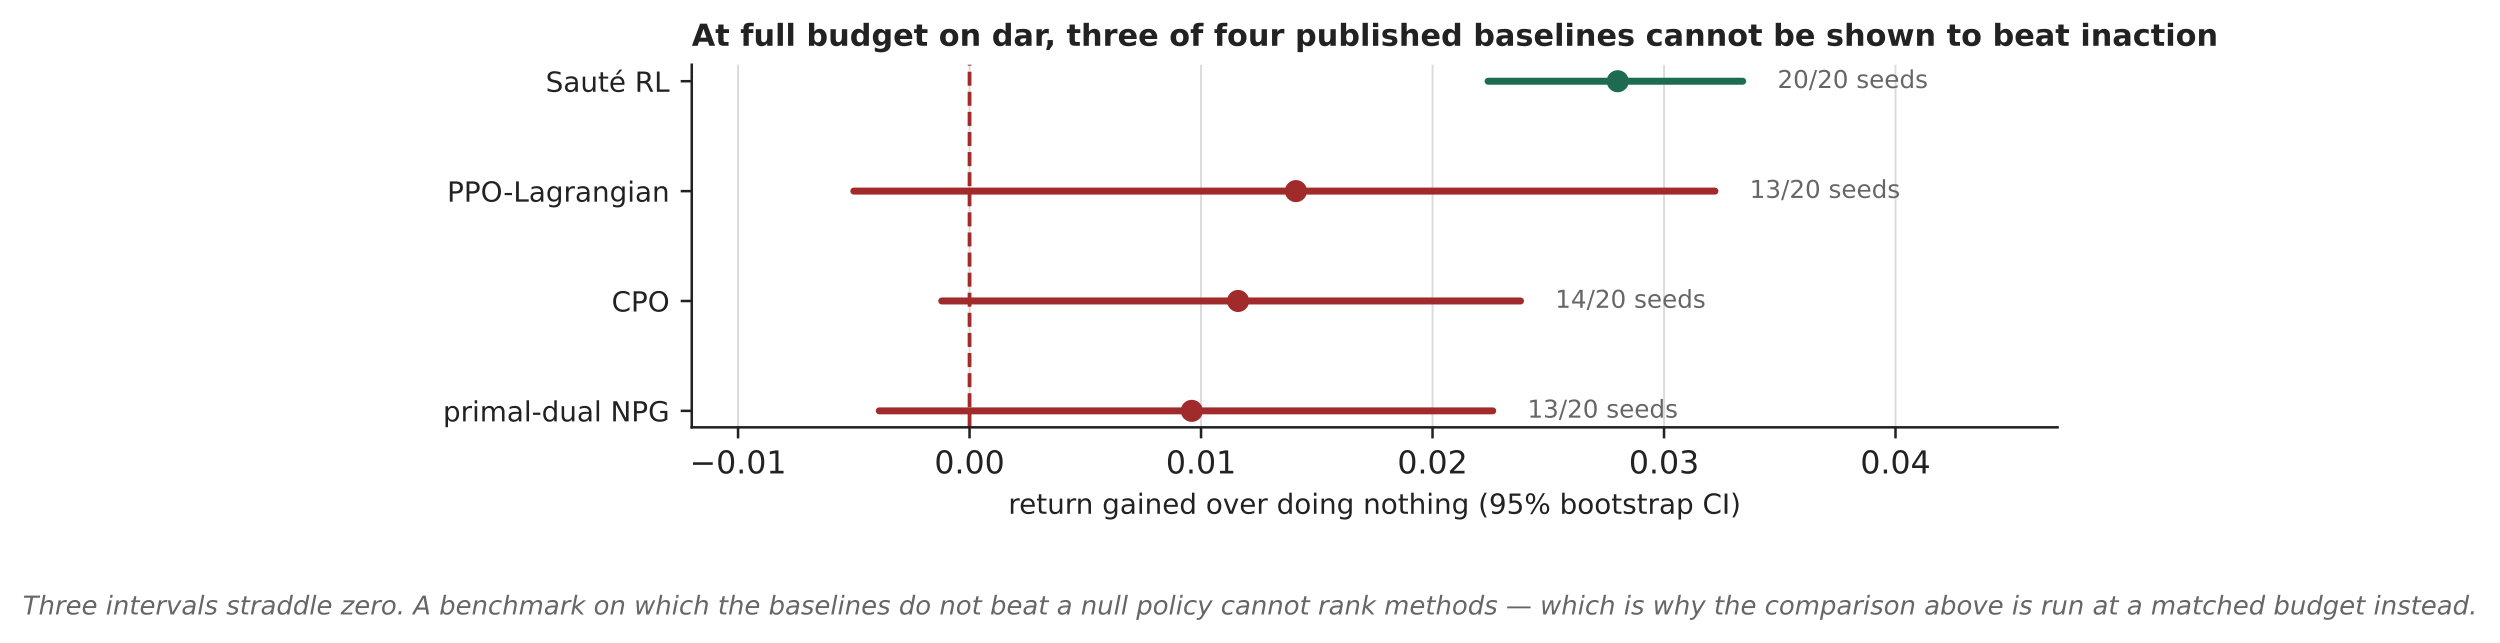
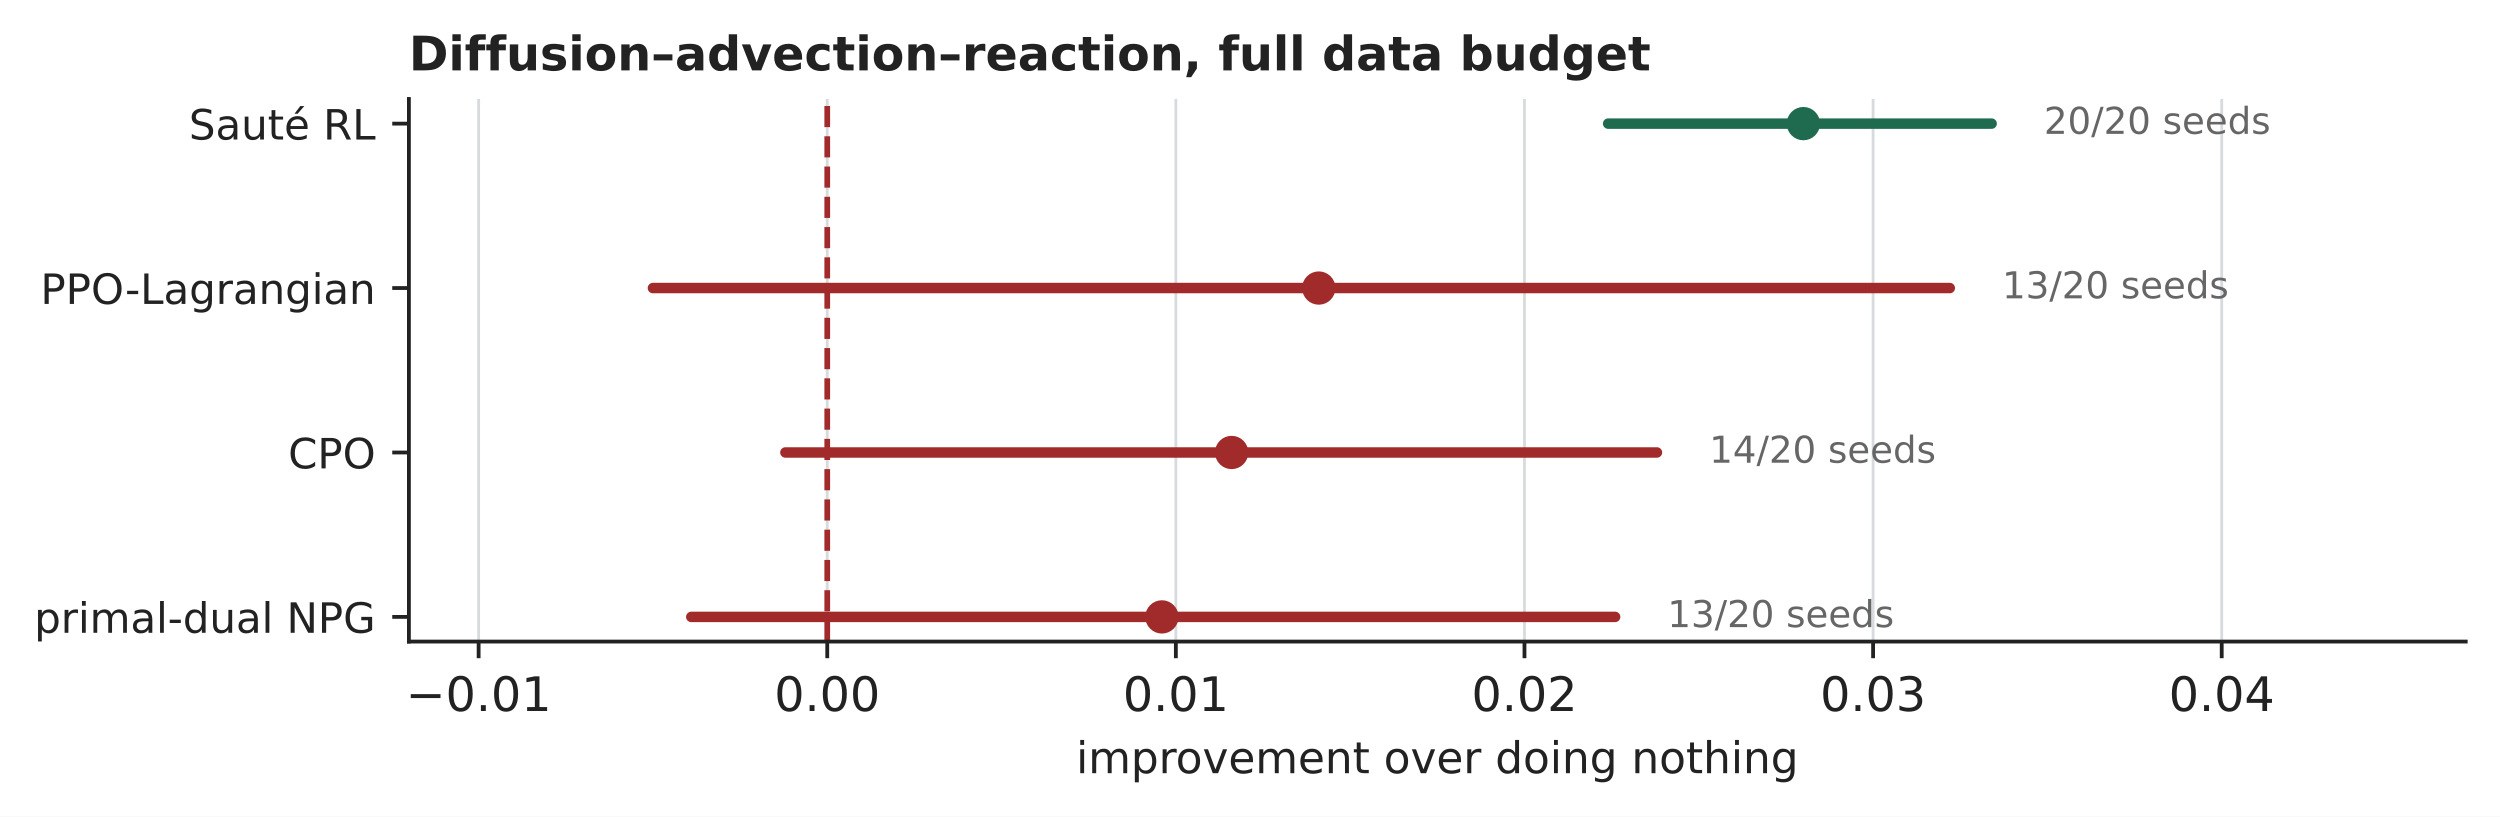
- <svg xmlns="http://www.w3.org/2000/svg" xmlns:xlink="http://www.w3.org/1999/xlink" width="791.281pt" height="203.4pt" viewBox="0 0 791.281 203.4" version="1.1">
+ <svg xmlns="http://www.w3.org/2000/svg" xmlns:xlink="http://www.w3.org/1999/xlink" width="525.429pt" height="171.62pt" viewBox="0 0 525.429 171.62" version="1.1">
  <defs>
    <style type="text/css">*{stroke-linejoin: round; stroke-linecap: butt}</style>
  </defs>
  <g id="figure_1">
    <g id="patch_1">
-       <path d="M 0 203.4  L 791.281 203.4  L 791.281 0  L 0 0  z " style="fill: #ffffff" />
+       <path d="M 0 171.62  L 525.429 171.62  L 525.429 0  L 0 0  z " style="fill: #ffffff" />
    </g>
    <g id="axes_1">
      <g id="patch_2">
-         <path d="M 218.95 135.255  L 651.24 135.255  L 651.24 20.494  L 218.95 20.494  z " style="fill: #ffffff" />
+         <path d="M 85.939 134.838  L 518.229 134.838  L 518.229 20.798  L 85.939 20.798  z " style="fill: #ffffff" />
      </g>
      <g id="matplotlib.axis_1">
        <g id="xtick_1">
          <g id="line2d_1">
-             <path d="M 233.604 135.255  L 233.604 20.494  " clip-path="url(#p0182bd4346)" style="fill: none; stroke: #c8ccd0; stroke-opacity: 0.7; stroke-width: 0.6; stroke-linecap: square" />
+             <path d="M 100.593 134.838  L 100.593 20.798  " clip-path="url(#pfebd883521)" style="fill: none; stroke: #c8ccd0; stroke-opacity: 0.7; stroke-width: 0.6; stroke-linecap: square" />
          </g>
          <g id="line2d_2">
            <defs>
-               <path id="m3c6bbbdb18" d="M 0 0  L 0 3.5  " style="stroke: #222222; stroke-width: 0.8" />
+               <path id="meab6dee33b" d="M 0 0  L 0 3.5  " style="stroke: #222222; stroke-width: 0.8" />
            </defs>
            <g>
-               <use xlink:href="#m3c6bbbdb18" x="233.604" y="135.255" style="fill: #222222; stroke: #222222; stroke-width: 0.8" />
+               <use xlink:href="#meab6dee33b" x="100.593" y="134.838" style="fill: #222222; stroke: #222222; stroke-width: 0.8" />
            </g>
          </g>
          <g id="text_1">
-             <text style="fill: #222222; font: 10px 'DejaVu Sans'; text-anchor: middle" x="233.604" y="149.853" transform="rotate(-0 233.6043 149.8529)">−0.01</text>
+             <text style="fill: #222222; font: 10px 'DejaVu Sans'; text-anchor: middle" x="100.593" y="149.437" transform="rotate(-0 100.5931 149.4369)">−0.01</text>
          </g>
        </g>
        <g id="xtick_2">
          <g id="line2d_3">
-             <path d="M 306.874 135.255  L 306.874 20.494  " clip-path="url(#p0182bd4346)" style="fill: none; stroke: #c8ccd0; stroke-opacity: 0.7; stroke-width: 0.6; stroke-linecap: square" />
+             <path d="M 173.863 134.838  L 173.863 20.798  " clip-path="url(#pfebd883521)" style="fill: none; stroke: #c8ccd0; stroke-opacity: 0.7; stroke-width: 0.6; stroke-linecap: square" />
          </g>
          <g id="line2d_4">
            <g>
-               <use xlink:href="#m3c6bbbdb18" x="306.874" y="135.255" style="fill: #222222; stroke: #222222; stroke-width: 0.8" />
+               <use xlink:href="#meab6dee33b" x="173.863" y="134.838" style="fill: #222222; stroke: #222222; stroke-width: 0.8" />
            </g>
          </g>
          <g id="text_2">
-             <text style="fill: #222222; font: 10px 'DejaVu Sans'; text-anchor: middle" x="306.874" y="149.853" transform="rotate(-0 306.8738 149.8529)">0.00</text>
+             <text style="fill: #222222; font: 10px 'DejaVu Sans'; text-anchor: middle" x="173.863" y="149.437" transform="rotate(-0 173.8626 149.4369)">0.00</text>
          </g>
        </g>
        <g id="xtick_3">
          <g id="line2d_5">
-             <path d="M 380.143 135.255  L 380.143 20.494  " clip-path="url(#p0182bd4346)" style="fill: none; stroke: #c8ccd0; stroke-opacity: 0.7; stroke-width: 0.6; stroke-linecap: square" />
+             <path d="M 247.132 134.838  L 247.132 20.798  " clip-path="url(#pfebd883521)" style="fill: none; stroke: #c8ccd0; stroke-opacity: 0.7; stroke-width: 0.6; stroke-linecap: square" />
          </g>
          <g id="line2d_6">
            <g>
-               <use xlink:href="#m3c6bbbdb18" x="380.143" y="135.255" style="fill: #222222; stroke: #222222; stroke-width: 0.8" />
+               <use xlink:href="#meab6dee33b" x="247.132" y="134.838" style="fill: #222222; stroke: #222222; stroke-width: 0.8" />
            </g>
          </g>
          <g id="text_3">
-             <text style="fill: #222222; font: 10px 'DejaVu Sans'; text-anchor: middle" x="380.143" y="149.853" transform="rotate(-0 380.1433 149.8529)">0.01</text>
+             <text style="fill: #222222; font: 10px 'DejaVu Sans'; text-anchor: middle" x="247.132" y="149.437" transform="rotate(-0 247.1321 149.4369)">0.01</text>
          </g>
        </g>
        <g id="xtick_4">
          <g id="line2d_7">
-             <path d="M 453.413 135.255  L 453.413 20.494  " clip-path="url(#p0182bd4346)" style="fill: none; stroke: #c8ccd0; stroke-opacity: 0.7; stroke-width: 0.6; stroke-linecap: square" />
+             <path d="M 320.402 134.838  L 320.402 20.798  " clip-path="url(#pfebd883521)" style="fill: none; stroke: #c8ccd0; stroke-opacity: 0.7; stroke-width: 0.6; stroke-linecap: square" />
          </g>
          <g id="line2d_8">
            <g>
-               <use xlink:href="#m3c6bbbdb18" x="453.413" y="135.255" style="fill: #222222; stroke: #222222; stroke-width: 0.8" />
+               <use xlink:href="#meab6dee33b" x="320.402" y="134.838" style="fill: #222222; stroke: #222222; stroke-width: 0.8" />
            </g>
          </g>
          <g id="text_4">
-             <text style="fill: #222222; font: 10px 'DejaVu Sans'; text-anchor: middle" x="453.413" y="149.853" transform="rotate(-0 453.4128 149.8529)">0.02</text>
+             <text style="fill: #222222; font: 10px 'DejaVu Sans'; text-anchor: middle" x="320.402" y="149.437" transform="rotate(-0 320.4016 149.4369)">0.02</text>
          </g>
        </g>
        <g id="xtick_5">
          <g id="line2d_9">
-             <path d="M 526.682 135.255  L 526.682 20.494  " clip-path="url(#p0182bd4346)" style="fill: none; stroke: #c8ccd0; stroke-opacity: 0.7; stroke-width: 0.6; stroke-linecap: square" />
+             <path d="M 393.671 134.838  L 393.671 20.798  " clip-path="url(#pfebd883521)" style="fill: none; stroke: #c8ccd0; stroke-opacity: 0.7; stroke-width: 0.6; stroke-linecap: square" />
          </g>
          <g id="line2d_10">
            <g>
-               <use xlink:href="#m3c6bbbdb18" x="526.682" y="135.255" style="fill: #222222; stroke: #222222; stroke-width: 0.8" />
+               <use xlink:href="#meab6dee33b" x="393.671" y="134.838" style="fill: #222222; stroke: #222222; stroke-width: 0.8" />
            </g>
          </g>
          <g id="text_5">
-             <text style="fill: #222222; font: 10px 'DejaVu Sans'; text-anchor: middle" x="526.682" y="149.853" transform="rotate(-0 526.6823 149.8529)">0.03</text>
+             <text style="fill: #222222; font: 10px 'DejaVu Sans'; text-anchor: middle" x="393.671" y="149.437" transform="rotate(-0 393.6711 149.4369)">0.03</text>
          </g>
        </g>
        <g id="xtick_6">
          <g id="line2d_11">
-             <path d="M 599.952 135.255  L 599.952 20.494  " clip-path="url(#p0182bd4346)" style="fill: none; stroke: #c8ccd0; stroke-opacity: 0.7; stroke-width: 0.6; stroke-linecap: square" />
+             <path d="M 466.941 134.838  L 466.941 20.798  " clip-path="url(#pfebd883521)" style="fill: none; stroke: #c8ccd0; stroke-opacity: 0.7; stroke-width: 0.6; stroke-linecap: square" />
          </g>
          <g id="line2d_12">
            <g>
-               <use xlink:href="#m3c6bbbdb18" x="599.952" y="135.255" style="fill: #222222; stroke: #222222; stroke-width: 0.8" />
+               <use xlink:href="#meab6dee33b" x="466.941" y="134.838" style="fill: #222222; stroke: #222222; stroke-width: 0.8" />
            </g>
          </g>
          <g id="text_6">
-             <text style="fill: #222222; font: 10px 'DejaVu Sans'; text-anchor: middle" x="599.952" y="149.853" transform="rotate(-0 599.9518 149.8529)">0.04</text>
+             <text style="fill: #222222; font: 10px 'DejaVu Sans'; text-anchor: middle" x="466.941" y="149.437" transform="rotate(-0 466.9406 149.4369)">0.04</text>
          </g>
        </g>
        <g id="text_7">
-           <text style="fill: #222222; font: 8.8px 'DejaVu Sans'; text-anchor: middle" x="435.095" y="162.619" transform="rotate(-0 435.0954 162.6192)">return gained over doing nothing  (95% bootstrap CI)</text>
+           <text style="fill: #222222; font: 9.2px 'DejaVu Sans'; text-anchor: middle" x="302.084" y="162.507" transform="rotate(-0 302.0842 162.5071)">improvement over doing nothing</text>
        </g>
      </g>
      <g id="matplotlib.axis_2">
        <g id="ytick_1">
          <g id="line2d_13">
            <defs>
-               <path id="m54fba467c6" d="M 0 0  L -3.5 0  " style="stroke: #222222; stroke-width: 0.8" />
+               <path id="m3bd2b07742" d="M 0 0  L -3.5 0  " style="stroke: #222222; stroke-width: 0.8" />
            </defs>
            <g>
-               <use xlink:href="#m54fba467c6" x="218.95" y="25.711" style="fill: #222222; stroke: #222222; stroke-width: 0.8" />
+               <use xlink:href="#m3bd2b07742" x="85.939" y="25.982" style="fill: #222222; stroke: #222222; stroke-width: 0.8" />
            </g>
          </g>
          <g id="text_8">
-             <text style="fill: #222222; font: 8.8px 'DejaVu Sans'; text-anchor: end" x="211.95" y="29.054" transform="rotate(-0 211.9504 29.05418)">Sauté RL</text>
+             <text style="fill: #222222; font: 8.8px 'DejaVu Sans'; text-anchor: end" x="78.939" y="29.325" transform="rotate(-0 78.93925 29.32539)">Sauté RL</text>
          </g>
        </g>
        <g id="ytick_2">
          <g id="line2d_14">
            <g>
-               <use xlink:href="#m54fba467c6" x="218.95" y="60.487" style="fill: #222222; stroke: #222222; stroke-width: 0.8" />
+               <use xlink:href="#m3bd2b07742" x="85.939" y="60.54" style="fill: #222222; stroke: #222222; stroke-width: 0.8" />
            </g>
          </g>
          <g id="text_9">
-             <text style="fill: #222222; font: 8.8px 'DejaVu Sans'; text-anchor: end" x="211.95" y="63.83" transform="rotate(-0 211.9504 63.82993)">PPO-Lagrangian</text>
+             <text style="fill: #222222; font: 8.8px 'DejaVu Sans'; text-anchor: end" x="78.939" y="63.883" transform="rotate(-0 78.93925 63.88296)">PPO-Lagrangian</text>
          </g>
        </g>
        <g id="ytick_3">
          <g id="line2d_15">
            <g>
-               <use xlink:href="#m54fba467c6" x="218.95" y="95.262" style="fill: #222222; stroke: #222222; stroke-width: 0.8" />
+               <use xlink:href="#m3bd2b07742" x="85.939" y="95.097" style="fill: #222222; stroke: #222222; stroke-width: 0.8" />
            </g>
          </g>
          <g id="text_10">
-             <text style="fill: #222222; font: 8.8px 'DejaVu Sans'; text-anchor: end" x="211.95" y="98.606" transform="rotate(-0 211.9504 98.60569)">CPO</text>
+             <text style="fill: #222222; font: 8.8px 'DejaVu Sans'; text-anchor: end" x="78.939" y="98.441" transform="rotate(-0 78.93925 98.44054)">CPO</text>
          </g>
        </g>
        <g id="ytick_4">
          <g id="line2d_16">
            <g>
-               <use xlink:href="#m54fba467c6" x="218.95" y="130.038" style="fill: #222222; stroke: #222222; stroke-width: 0.8" />
+               <use xlink:href="#m3bd2b07742" x="85.939" y="129.655" style="fill: #222222; stroke: #222222; stroke-width: 0.8" />
            </g>
          </g>
          <g id="text_11">
-             <text style="fill: #222222; font: 8.8px 'DejaVu Sans'; text-anchor: end" x="211.95" y="133.381" transform="rotate(-0 211.9504 133.3814)">primal-dual NPG</text>
+             <text style="fill: #222222; font: 8.8px 'DejaVu Sans'; text-anchor: end" x="78.939" y="132.998" transform="rotate(-0 78.93925 132.9981)">primal-dual NPG</text>
          </g>
        </g>
      </g>
      <g id="line2d_17">
-         <path d="M 470.997 25.711  L 551.594 25.711  " clip-path="url(#p0182bd4346)" style="fill: none; stroke: #1f6b4f; stroke-width: 2.2; stroke-linecap: round" />
+         <path d="M 337.986 25.982  L 418.583 25.982  " clip-path="url(#pfebd883521)" style="fill: none; stroke: #1f6b4f; stroke-width: 2.2; stroke-linecap: round" />
      </g>
      <g id="line2d_18">
-         <path d="M 270.239 60.487  L 542.802 60.487  " clip-path="url(#p0182bd4346)" style="fill: none; stroke: #a12a2a; stroke-width: 2.2; stroke-linecap: round" />
+         <path d="M 137.228 60.54  L 409.79 60.54  " clip-path="url(#pfebd883521)" style="fill: none; stroke: #a12a2a; stroke-width: 2.2; stroke-linecap: round" />
      </g>
      <g id="line2d_19">
-         <path d="M 298.081 95.262  L 481.255 95.262  " clip-path="url(#p0182bd4346)" style="fill: none; stroke: #a12a2a; stroke-width: 2.2; stroke-linecap: round" />
+         <path d="M 165.07 95.097  L 348.244 95.097  " clip-path="url(#pfebd883521)" style="fill: none; stroke: #a12a2a; stroke-width: 2.2; stroke-linecap: round" />
      </g>
      <g id="line2d_20">
-         <path d="M 278.299 130.038  L 472.463 130.038  " clip-path="url(#p0182bd4346)" style="fill: none; stroke: #a12a2a; stroke-width: 2.2; stroke-linecap: round" />
+         <path d="M 145.288 129.655  L 339.452 129.655  " clip-path="url(#pfebd883521)" style="fill: none; stroke: #a12a2a; stroke-width: 2.2; stroke-linecap: round" />
      </g>
      <g id="line2d_21">
-         <path d="M 306.874 135.255  L 306.874 20.494  " clip-path="url(#p0182bd4346)" style="fill: none; stroke-dasharray: 4.44,1.92; stroke-dashoffset: 0; stroke: #a12a2a; stroke-width: 1.2" />
+         <path d="M 173.863 134.838  L 173.863 20.798  " clip-path="url(#pfebd883521)" style="fill: none; stroke-dasharray: 4.44,1.92; stroke-dashoffset: 0; stroke: #a12a2a; stroke-width: 1.2" />
      </g>
      <g id="patch_3">
-         <path d="M 218.95 135.255  L 218.95 20.494  " style="fill: none; stroke: #222222; stroke-width: 0.8; stroke-linejoin: miter; stroke-linecap: square" />
+         <path d="M 85.939 134.838  L 85.939 20.798  " style="fill: none; stroke: #222222; stroke-width: 0.8; stroke-linejoin: miter; stroke-linecap: square" />
      </g>
      <g id="patch_4">
-         <path d="M 218.95 135.255  L 651.24 135.255  " style="fill: none; stroke: #222222; stroke-width: 0.8; stroke-linejoin: miter; stroke-linecap: square" />
+         <path d="M 85.939 134.838  L 518.229 134.838  " style="fill: none; stroke: #222222; stroke-width: 0.8; stroke-linejoin: miter; stroke-linecap: square" />
      </g>
      <g id="line2d_22">
        <defs>
-           <path id="m79c9fcde3b" d="M 0 3  C 0.796 3 1.559 2.684 2.121 2.121  C 2.684 1.559 3 0.796 3 0  C 3 -0.796 2.684 -1.559 2.121 -2.121  C 1.559 -2.684 0.796 -3 0 -3  C -0.796 -3 -1.559 -2.684 -2.121 -2.121  C -2.684 -1.559 -3 -0.796 -3 0  C -3 0.796 -2.684 1.559 -2.121 2.121  C -1.559 2.684 -0.796 3 0 3  z " style="stroke: #1f6b4f" />
+           <path id="mc3a0c4dcae" d="M 0 3  C 0.796 3 1.559 2.684 2.121 2.121  C 2.684 1.559 3 0.796 3 0  C 3 -0.796 2.684 -1.559 2.121 -2.121  C 1.559 -2.684 0.796 -3 0 -3  C -0.796 -3 -1.559 -2.684 -2.121 -2.121  C -2.684 -1.559 -3 -0.796 -3 0  C -3 0.796 -2.684 1.559 -2.121 2.121  C -1.559 2.684 -0.796 3 0 3  z " style="stroke: #1f6b4f" />
        </defs>
-         <g clip-path="url(#p0182bd4346)">
-           <use xlink:href="#m79c9fcde3b" x="512.028" y="25.711" style="fill: #1f6b4f; stroke: #1f6b4f" />
+         <g clip-path="url(#pfebd883521)">
+           <use xlink:href="#mc3a0c4dcae" x="379.017" y="25.982" style="fill: #1f6b4f; stroke: #1f6b4f" />
        </g>
      </g>
      <g id="text_12">
-         <text style="fill: #666666; font: 7.8px 'DejaVu Sans'; text-anchor: start" x="562.584" y="27.863" transform="rotate(-0 562.5843 27.86318)">20/20 seeds</text>
+         <text style="fill: #666666; font: 7.8px 'DejaVu Sans'; text-anchor: start" x="429.573" y="28.134" transform="rotate(-0 429.5732 28.13439)">20/20 seeds</text>
      </g>
      <g id="line2d_23">
        <defs>
-           <path id="m23e31773b4" d="M 0 3  C 0.796 3 1.559 2.684 2.121 2.121  C 2.684 1.559 3 0.796 3 0  C 3 -0.796 2.684 -1.559 2.121 -2.121  C 1.559 -2.684 0.796 -3 0 -3  C -0.796 -3 -1.559 -2.684 -2.121 -2.121  C -2.684 -1.559 -3 -0.796 -3 0  C -3 0.796 -2.684 1.559 -2.121 2.121  C -1.559 2.684 -0.796 3 0 3  z " style="stroke: #a12a2a" />
+           <path id="m6ff3c56561" d="M 0 3  C 0.796 3 1.559 2.684 2.121 2.121  C 2.684 1.559 3 0.796 3 0  C 3 -0.796 2.684 -1.559 2.121 -2.121  C 1.559 -2.684 0.796 -3 0 -3  C -0.796 -3 -1.559 -2.684 -2.121 -2.121  C -2.684 -1.559 -3 -0.796 -3 0  C -3 0.796 -2.684 1.559 -2.121 2.121  C -1.559 2.684 -0.796 3 0 3  z " style="stroke: #a12a2a" />
        </defs>
-         <g clip-path="url(#p0182bd4346)">
-           <use xlink:href="#m23e31773b4" x="410.184" y="60.487" style="fill: #a12a2a; stroke: #a12a2a" />
+         <g clip-path="url(#pfebd883521)">
+           <use xlink:href="#m6ff3c56561" x="277.173" y="60.54" style="fill: #a12a2a; stroke: #a12a2a" />
        </g>
      </g>
      <g id="text_13">
-         <text style="fill: #666666; font: 7.8px 'DejaVu Sans'; text-anchor: start" x="553.792" y="62.639" transform="rotate(-0 553.792 62.63893)">13/20 seeds</text>
+         <text style="fill: #666666; font: 7.8px 'DejaVu Sans'; text-anchor: start" x="420.781" y="62.692" transform="rotate(-0 420.7808 62.69196)">13/20 seeds</text>
      </g>
      <g id="line2d_24">
-         <g clip-path="url(#p0182bd4346)">
-           <use xlink:href="#m23e31773b4" x="391.866" y="95.262" style="fill: #a12a2a; stroke: #a12a2a" />
+         <g clip-path="url(#pfebd883521)">
+           <use xlink:href="#m6ff3c56561" x="258.855" y="95.097" style="fill: #a12a2a; stroke: #a12a2a" />
        </g>
      </g>
      <g id="text_14">
-         <text style="fill: #666666; font: 7.8px 'DejaVu Sans'; text-anchor: start" x="492.246" y="97.415" transform="rotate(-0 492.2456 97.41469)">14/20 seeds</text>
+         <text style="fill: #666666; font: 7.8px 'DejaVu Sans'; text-anchor: start" x="359.234" y="97.25" transform="rotate(-0 359.2345 97.24954)">14/20 seeds</text>
      </g>
      <g id="line2d_25">
-         <g clip-path="url(#p0182bd4346)">
-           <use xlink:href="#m23e31773b4" x="377.213" y="130.038" style="fill: #a12a2a; stroke: #a12a2a" />
+         <g clip-path="url(#pfebd883521)">
+           <use xlink:href="#m6ff3c56561" x="244.201" y="129.655" style="fill: #a12a2a; stroke: #a12a2a" />
        </g>
      </g>
      <g id="text_15">
-         <text style="fill: #666666; font: 7.8px 'DejaVu Sans'; text-anchor: start" x="483.453" y="132.19" transform="rotate(-0 483.4533 132.1904)">13/20 seeds</text>
+         <text style="fill: #666666; font: 7.8px 'DejaVu Sans'; text-anchor: start" x="350.442" y="131.807" transform="rotate(-0 350.4421 131.8071)">13/20 seeds</text>
      </g>
      <g id="text_16">
-         <text style="fill: #222222; font: 700 9.6px 'DejaVu Sans'; text-anchor: start" x="218.95" y="14.495" transform="rotate(-0 218.9504 14.4945)">At full budget on dar, three of four published baselines cannot be shown to beat inaction</text>
-       </g>
-     </g>
-     <g id="text_17">
-       <text style="fill: #666666; font: italic 8.2px 'DejaVu Sans'; text-anchor: middle" x="395.64" y="194.494" transform="rotate(-0 395.6404 194.4945)">Three intervals straddle zero. A benchmark on which the baselines do not beat a null policy cannot rank methods — which is why the comparison above is run at a matched budget instead.</text>
+         <text style="fill: #222222; font: 700 10px 'DejaVu Sans'; text-anchor: start" x="85.939" y="14.798" transform="rotate(-0 85.93925 14.79844)">Diffusion–advection–reaction, full data budget</text>
+       </g>
    </g>
  </g>
  <defs>
-     <clipPath id="p0182bd4346">
-       <rect x="218.95" y="20.494" width="432.29" height="114.76" />
+     <clipPath id="pfebd883521">
+       <rect x="85.939" y="20.798" width="432.29" height="114.04" />
    </clipPath>
  </defs>
</svg>
